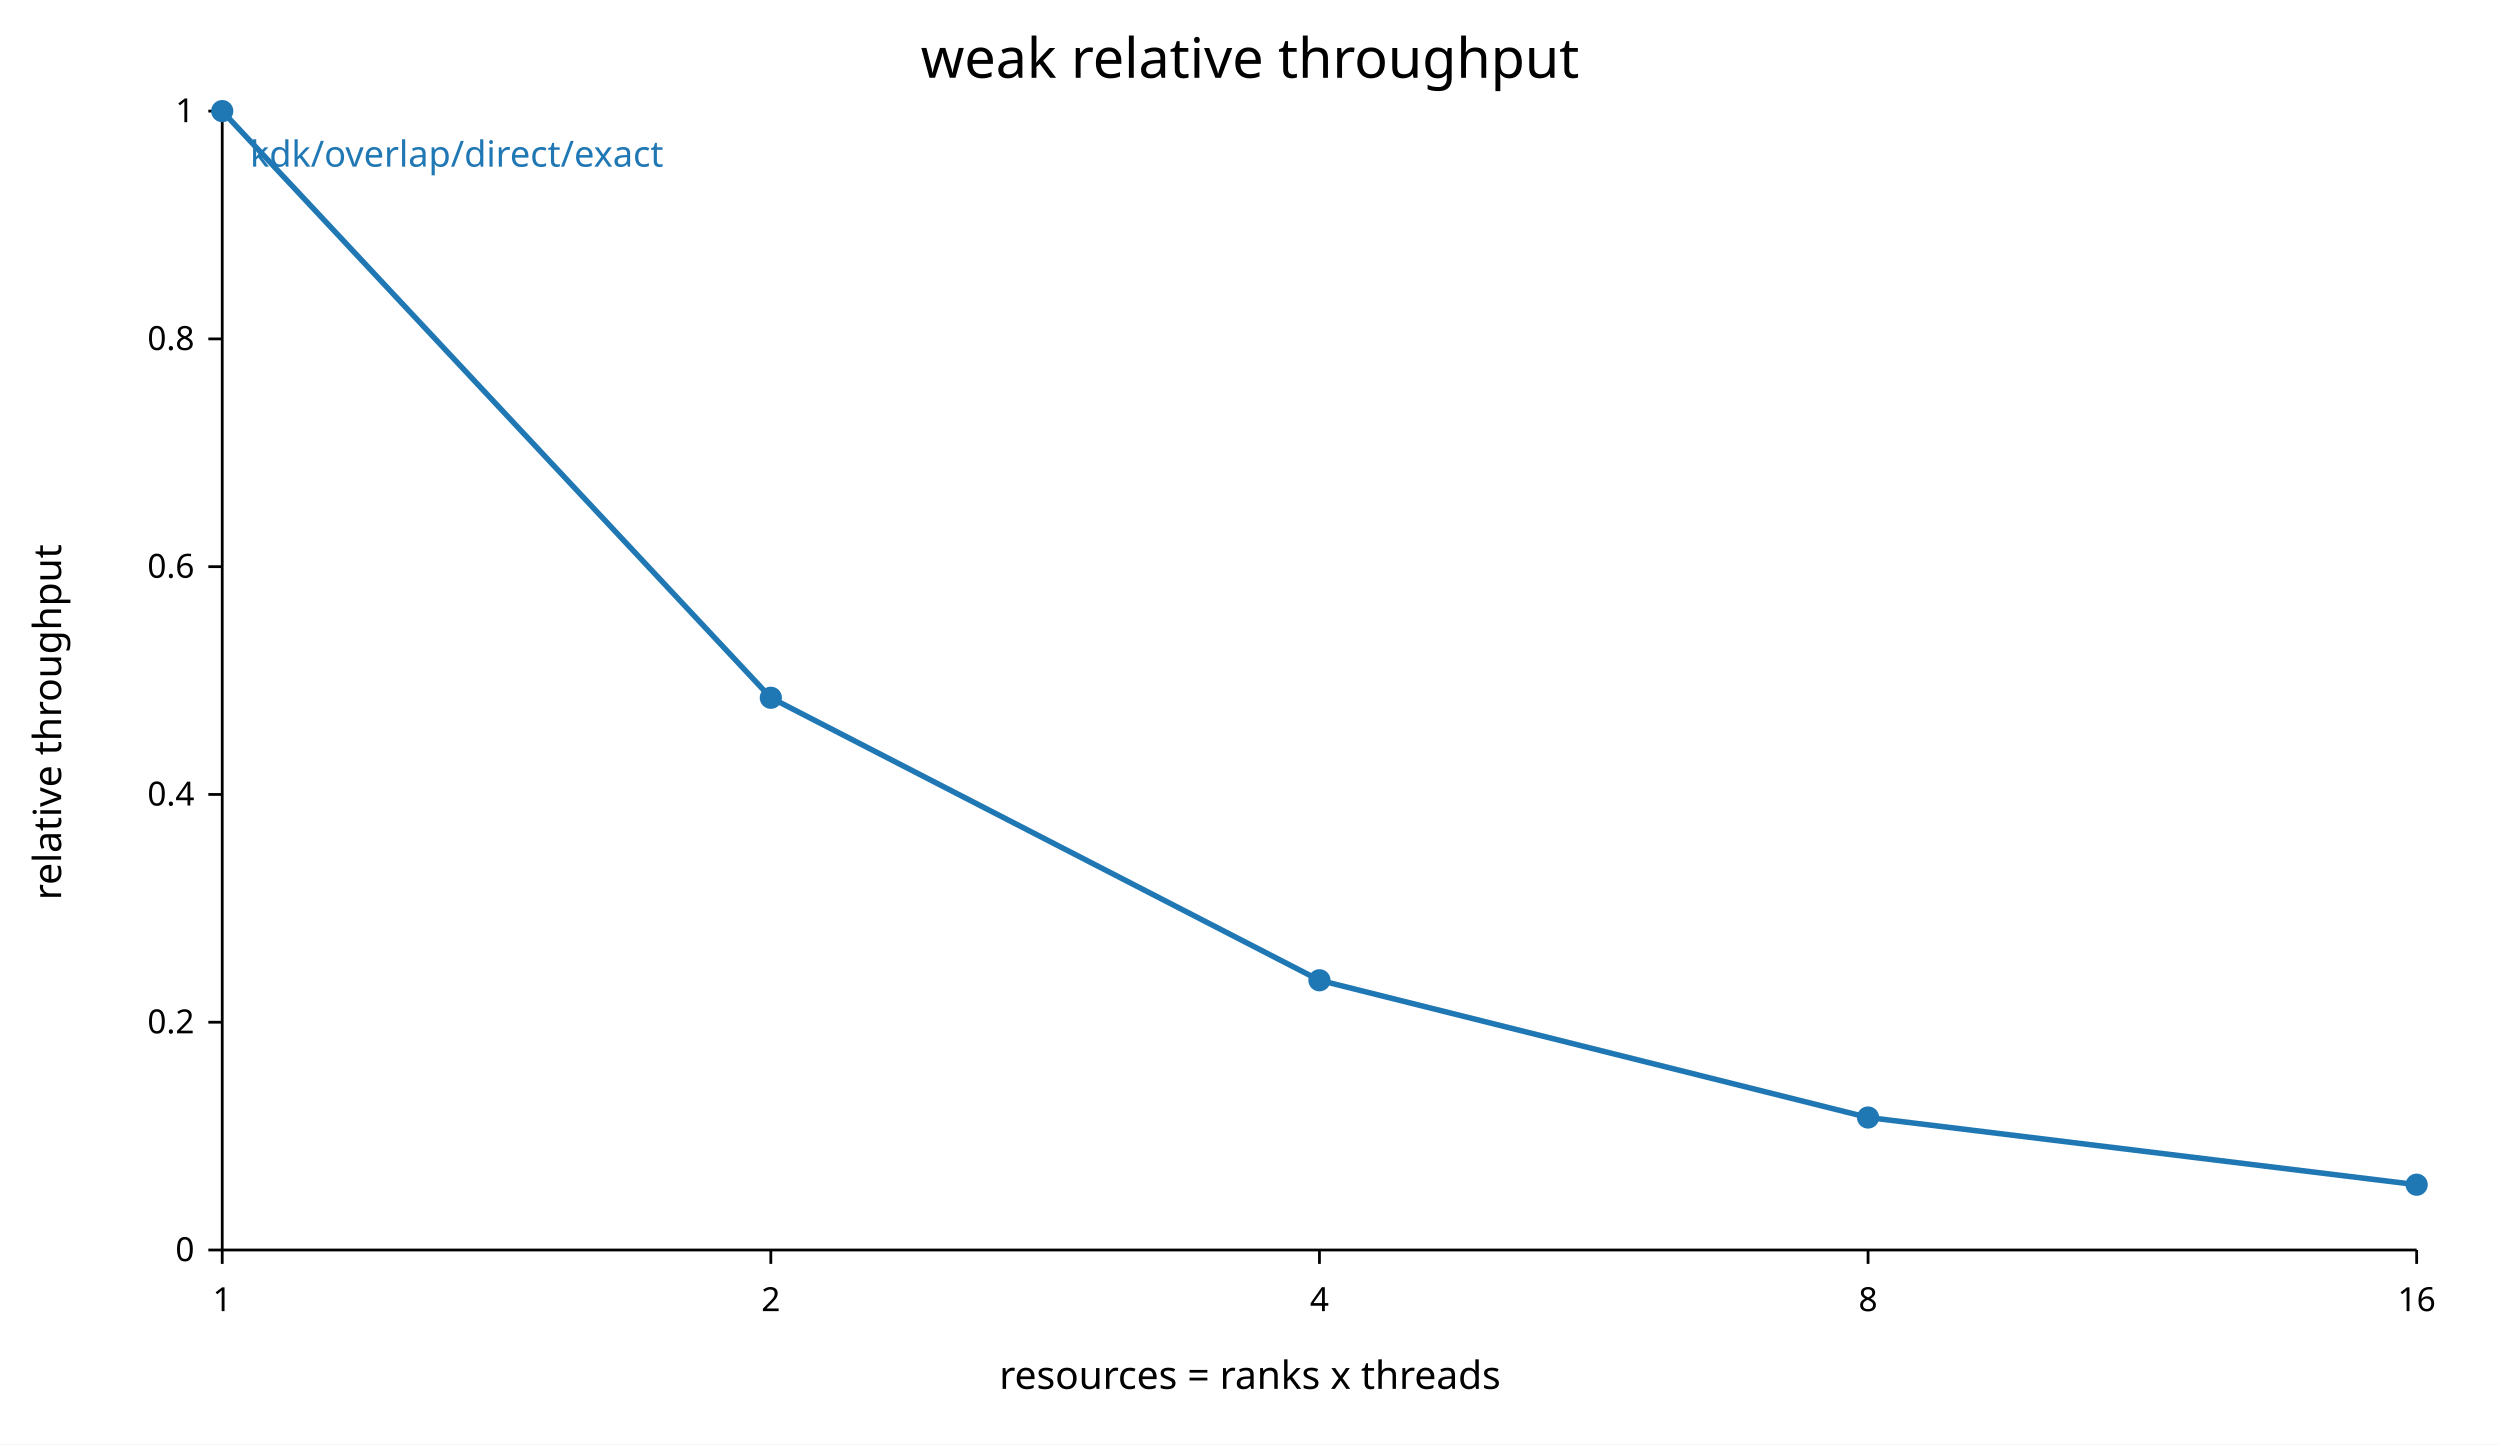
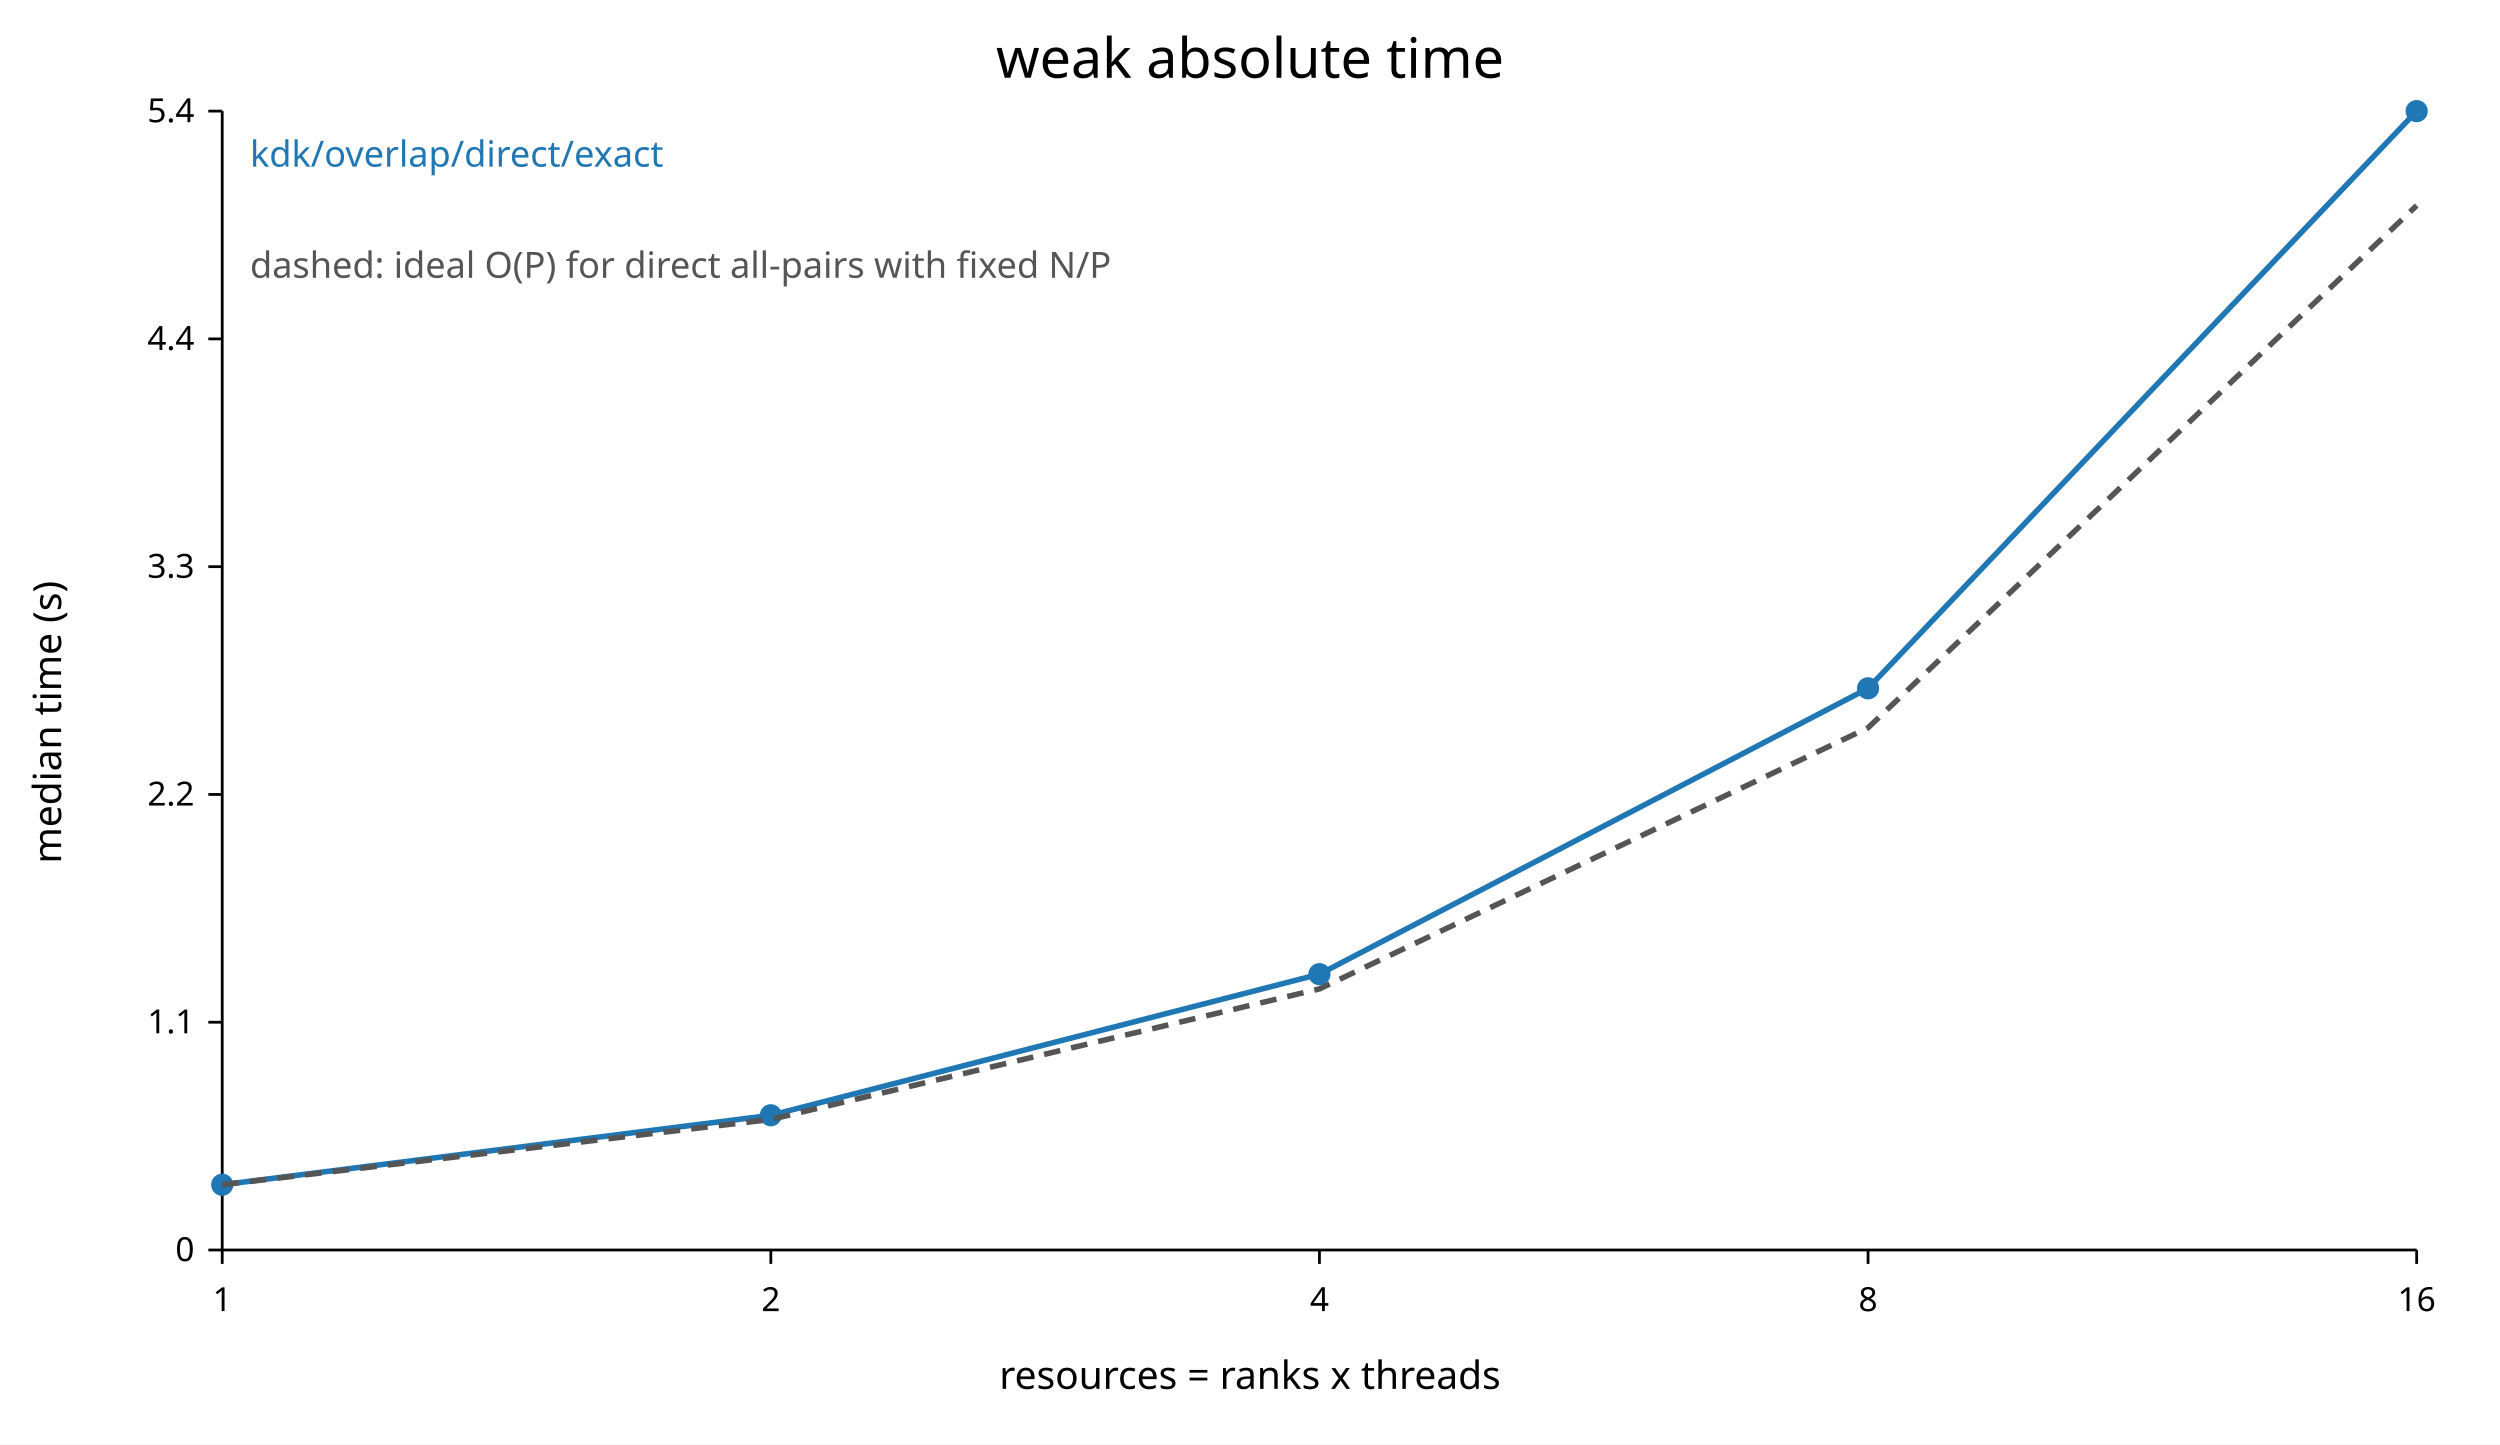
<svg xmlns="http://www.w3.org/2000/svg" width="900" height="520" viewBox="0 0 900 520">
  <rect width="100%" height="100%" fill="white" />
  <line x1="80" y1="450" x2="870" y2="450" stroke="black" />
  <line x1="80" y1="40" x2="80" y2="450" stroke="black" />
-   <text x="450.0" y="28" text-anchor="middle" font-family="sans-serif" font-size="20">weak relative throughput</text>
+   <text x="450.0" y="28" text-anchor="middle" font-family="sans-serif" font-size="20">weak absolute time</text>
  <text x="450.0" y="500" text-anchor="middle" font-family="sans-serif" font-size="14">resources = ranks x threads</text>
-   <text transform="translate(22,260.0) rotate(-90)" text-anchor="middle" font-family="sans-serif" font-size="14">relative throughput</text>
+   <text transform="translate(22,260.0) rotate(-90)" text-anchor="middle" font-family="sans-serif" font-size="14">median time (s)</text>
  <line x1="80.0" y1="450" x2="80.0" y2="455" stroke="black" />
  <text x="80.0" y="472" text-anchor="middle" font-family="sans-serif" font-size="12">1</text>
  <line x1="277.5" y1="450" x2="277.5" y2="455" stroke="black" />
  <text x="277.5" y="472" text-anchor="middle" font-family="sans-serif" font-size="12">2</text>
  <line x1="475.0" y1="450" x2="475.0" y2="455" stroke="black" />
  <text x="475.0" y="472" text-anchor="middle" font-family="sans-serif" font-size="12">4</text>
  <line x1="672.5" y1="450" x2="672.5" y2="455" stroke="black" />
  <text x="672.5" y="472" text-anchor="middle" font-family="sans-serif" font-size="12">8</text>
  <line x1="870.0" y1="450" x2="870.0" y2="455" stroke="black" />
  <text x="870.0" y="472" text-anchor="middle" font-family="sans-serif" font-size="12">16</text>
  <line x1="75" y1="450.0" x2="80" y2="450.0" stroke="black" />
  <text x="70" y="454.0" text-anchor="end" font-family="sans-serif" font-size="12">0</text>
  <line x1="75" y1="368.0" x2="80" y2="368.0" stroke="black" />
-   <text x="70" y="372.0" text-anchor="end" font-family="sans-serif" font-size="12">0.2</text>
+   <text x="70" y="372.0" text-anchor="end" font-family="sans-serif" font-size="12">1.1</text>
  <line x1="75" y1="286.0" x2="80" y2="286.0" stroke="black" />
-   <text x="70" y="290.0" text-anchor="end" font-family="sans-serif" font-size="12">0.4</text>
+   <text x="70" y="290.0" text-anchor="end" font-family="sans-serif" font-size="12">2.2</text>
  <line x1="75" y1="204.0" x2="80" y2="204.0" stroke="black" />
-   <text x="70" y="208.0" text-anchor="end" font-family="sans-serif" font-size="12">0.6</text>
+   <text x="70" y="208.0" text-anchor="end" font-family="sans-serif" font-size="12">3.3</text>
  <line x1="75" y1="122.0" x2="80" y2="122.0" stroke="black" />
-   <text x="70" y="126.0" text-anchor="end" font-family="sans-serif" font-size="12">0.8</text>
+   <text x="70" y="126.0" text-anchor="end" font-family="sans-serif" font-size="12">4.4</text>
  <line x1="75" y1="40.0" x2="80" y2="40.0" stroke="black" />
-   <text x="70" y="44.0" text-anchor="end" font-family="sans-serif" font-size="12">1</text>
-   <polyline points="80.0,40.0 277.5,251.2 475.0,352.9 672.5,402.3 870.0,426.5" fill="none" stroke="#1f77b4" stroke-width="2" />
-   <circle cx="80.0" cy="40.0" r="4" fill="#1f77b4" />
-   <circle cx="277.5" cy="251.2" r="4" fill="#1f77b4" />
-   <circle cx="475.0" cy="352.9" r="4" fill="#1f77b4" />
-   <circle cx="672.5" cy="402.3" r="4" fill="#1f77b4" />
-   <circle cx="870.0" cy="426.5" r="4" fill="#1f77b4" />
+   <text x="70" y="44.0" text-anchor="end" font-family="sans-serif" font-size="12">5.4</text>
+   <polyline points="80.0,426.5 277.5,401.5 475.0,350.7 672.5,247.8 870.0,40.0" fill="none" stroke="#1f77b4" stroke-width="2" />
+   <circle cx="80.0" cy="426.5" r="4" fill="#1f77b4" />
+   <circle cx="277.5" cy="401.5" r="4" fill="#1f77b4" />
+   <circle cx="475.0" cy="350.7" r="4" fill="#1f77b4" />
+   <circle cx="672.5" cy="247.8" r="4" fill="#1f77b4" />
+   <circle cx="870.0" cy="40.0" r="4" fill="#1f77b4" />
+   <polyline points="80.0,426.5 277.5,403.0 475.0,356.0 672.5,262.0 870.0,74.0" fill="none" stroke="#555" stroke-width="2" stroke-dasharray="6,4" />
  <text x="90" y="60" font-family="sans-serif" font-size="13" fill="#1f77b4">kdk/overlap/direct/exact</text>
+   <text x="90" y="100" font-family="sans-serif" font-size="13" fill="#555">dashed: ideal O(P) for direct all-pairs with fixed N/P</text>
</svg>
